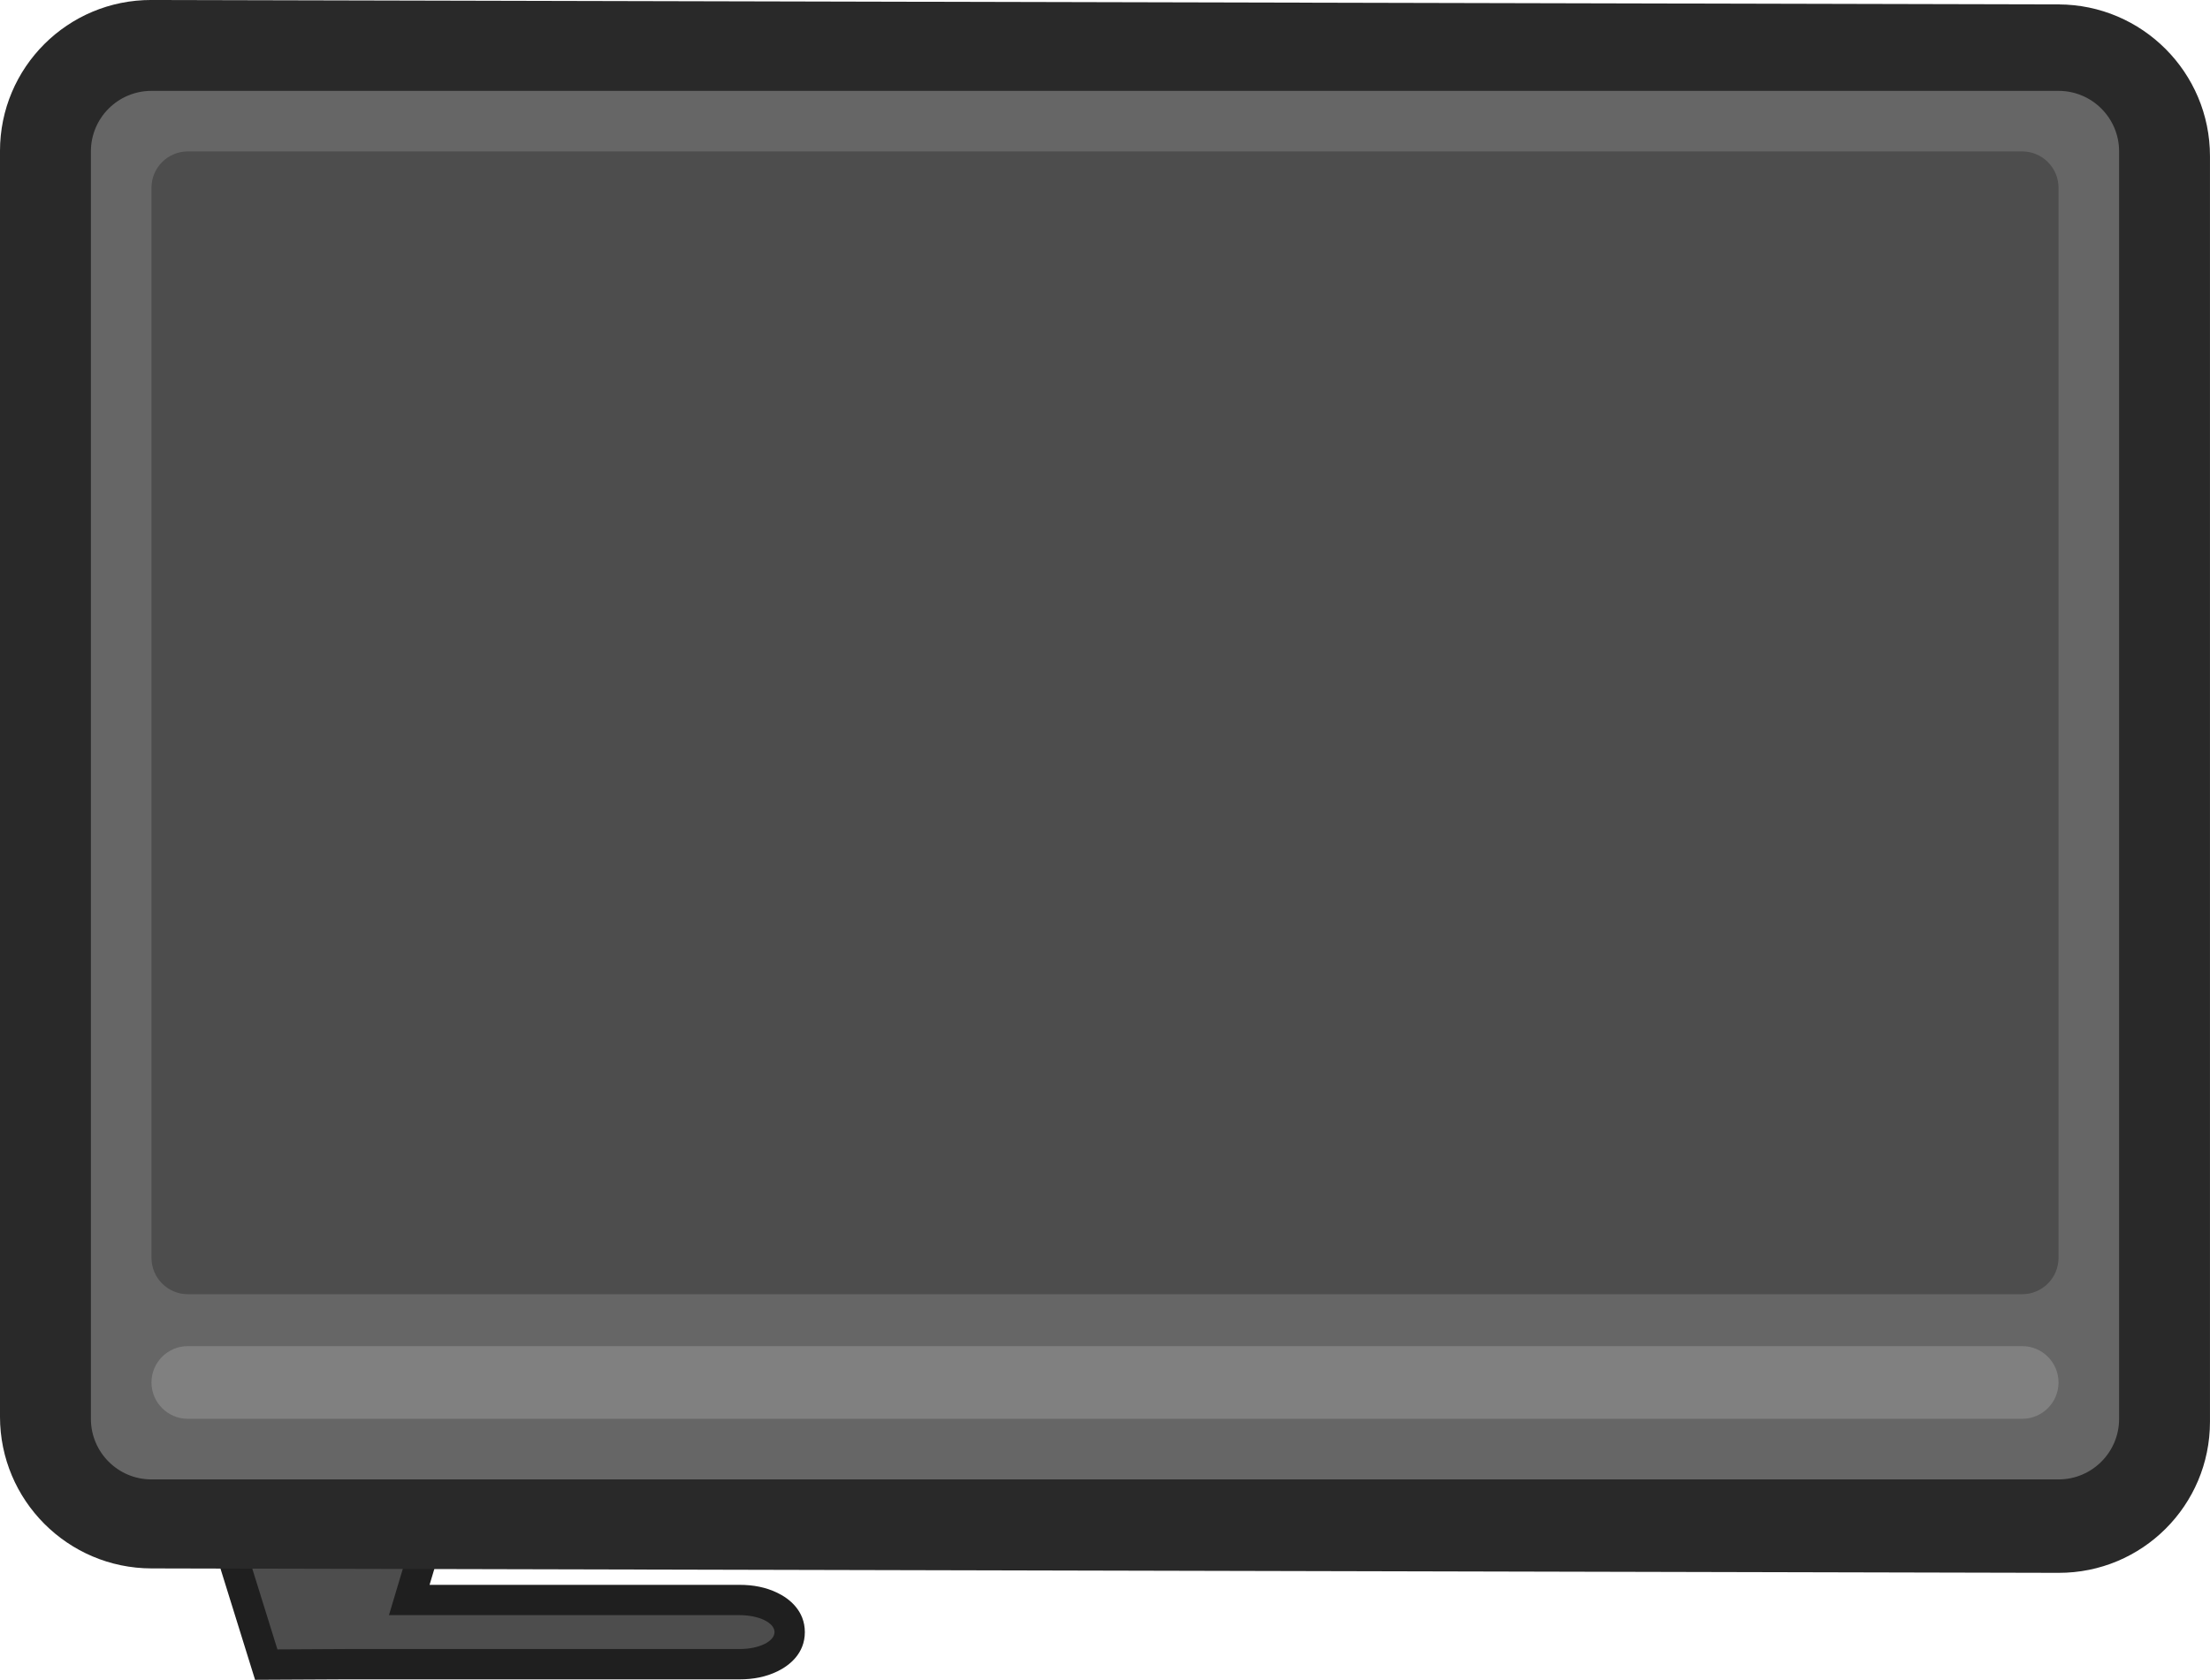
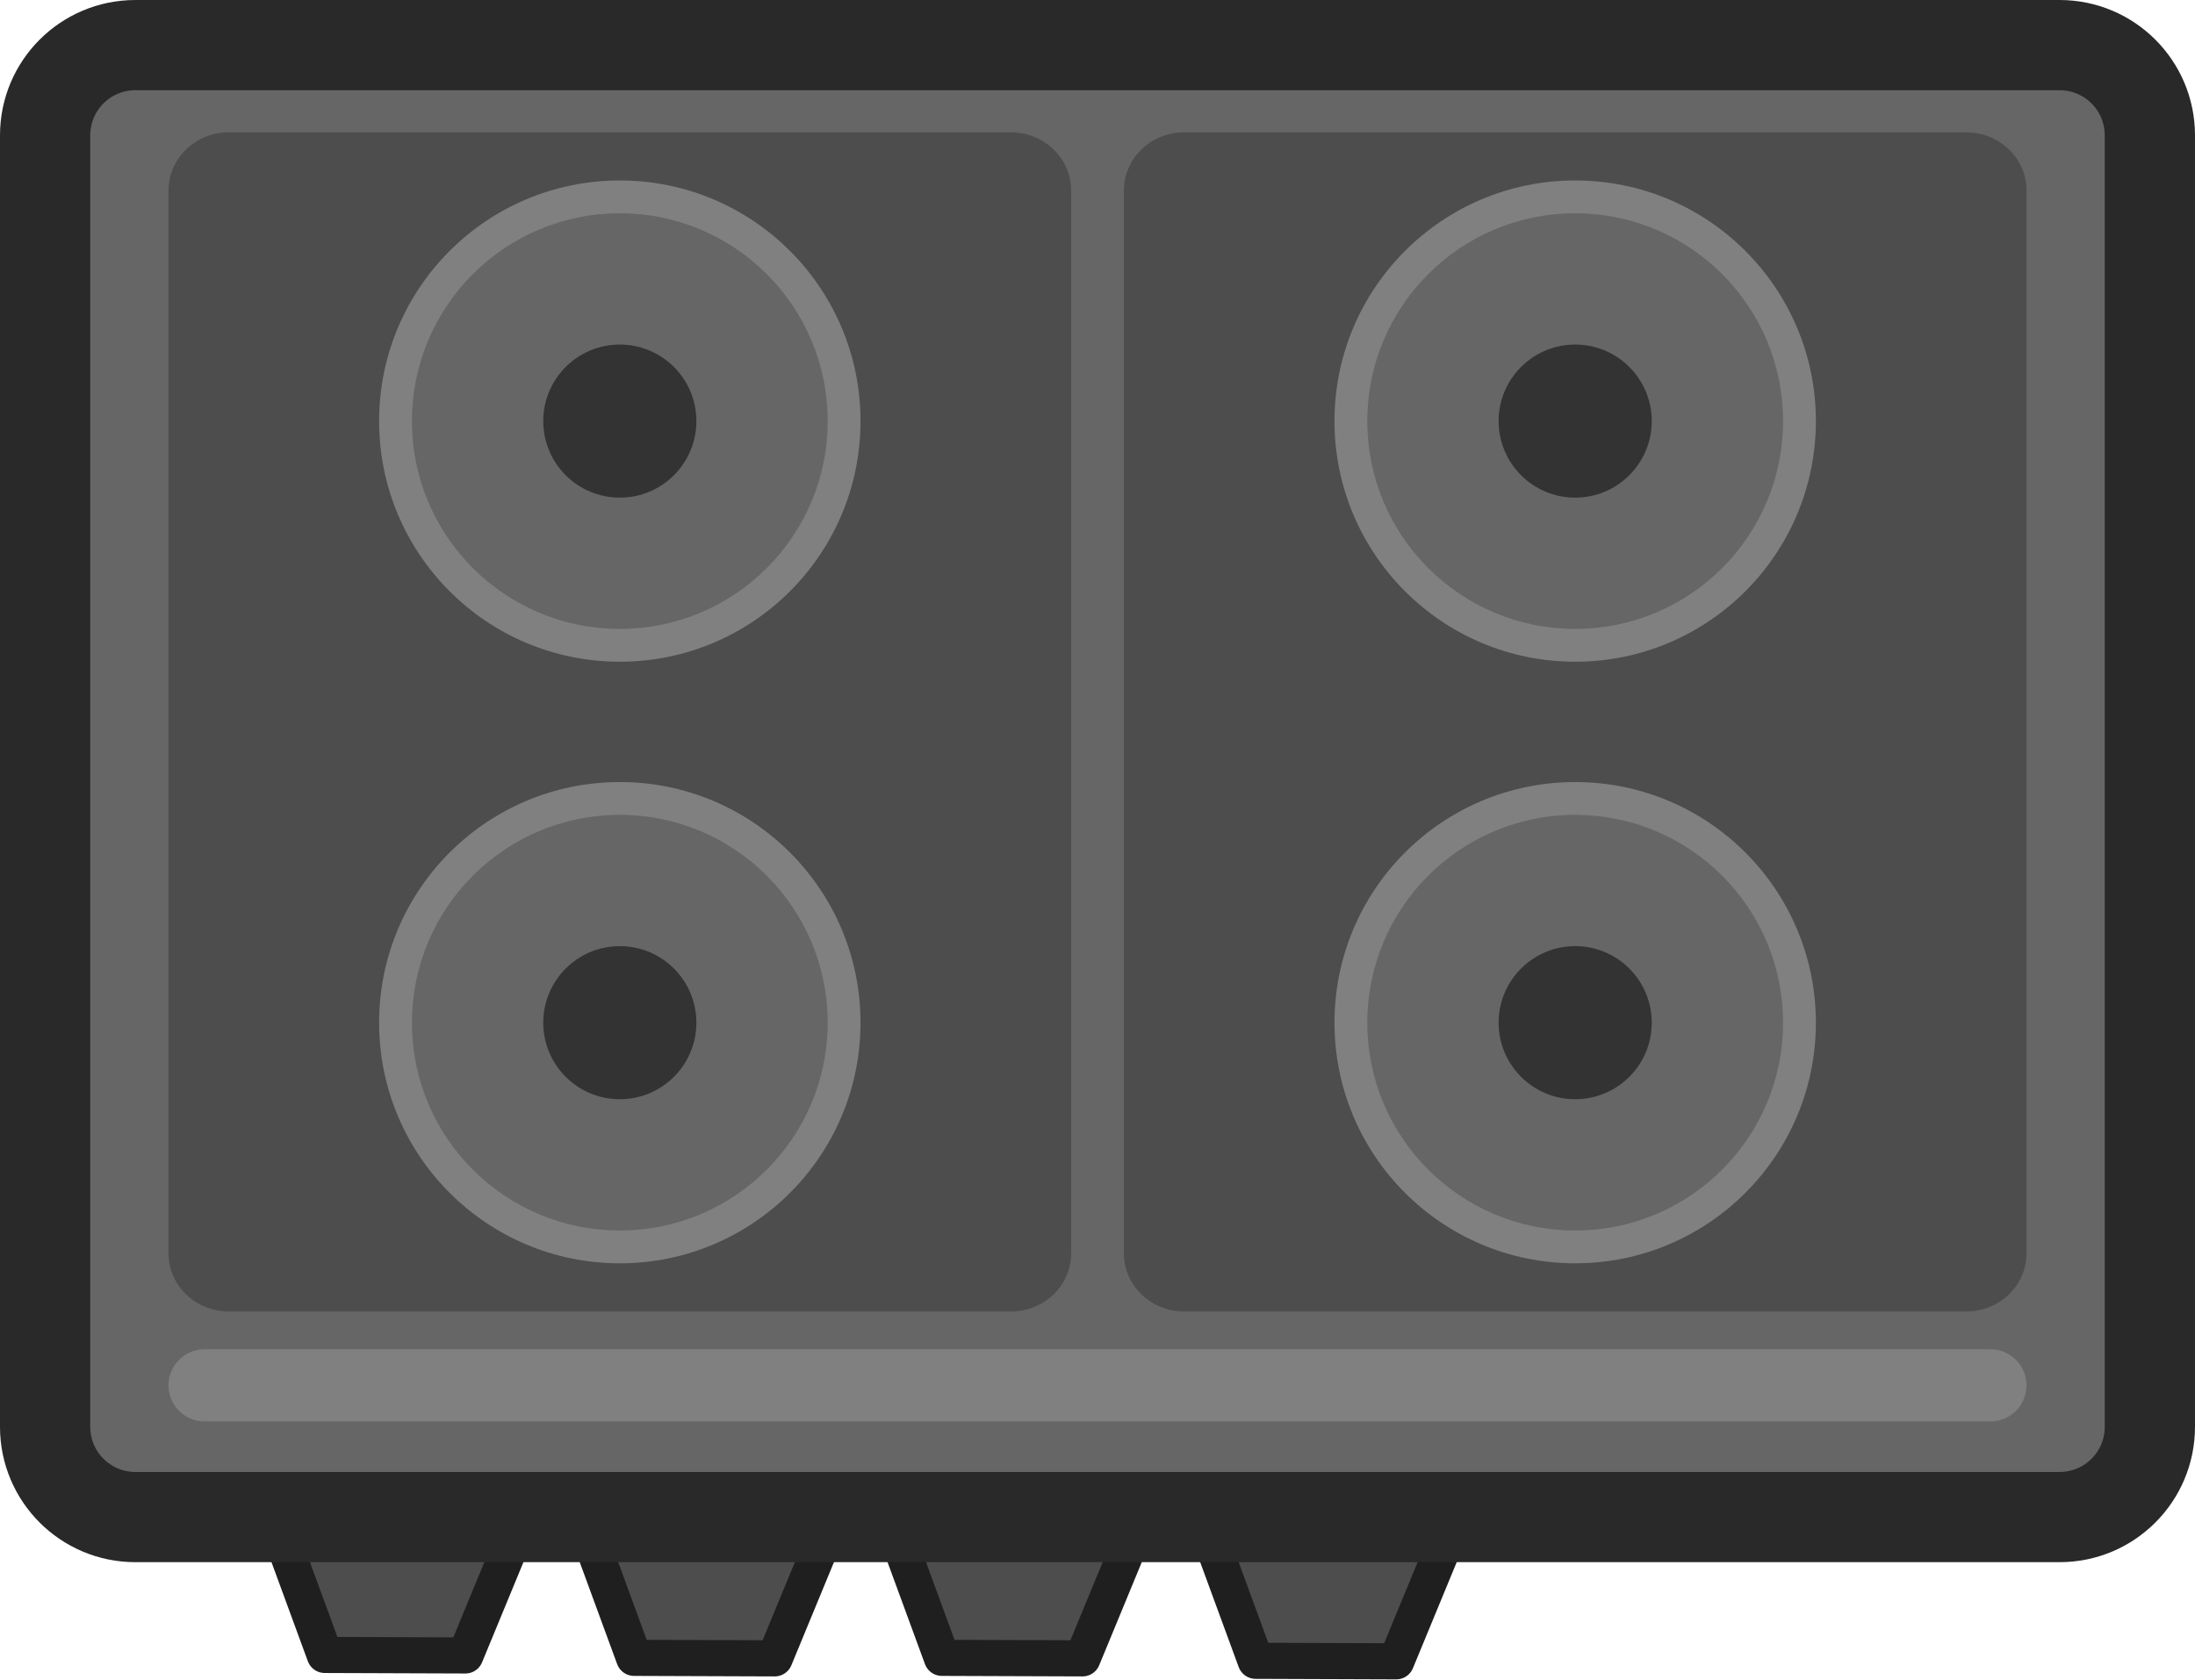
- <svg xmlns="http://www.w3.org/2000/svg" width="182.381" height="138.666" viewBox="0 0 48.255 36.689" version="1.1" id="svg1">
+ <svg xmlns="http://www.w3.org/2000/svg" width="182.381" height="139.575" viewBox="0 0 48.255 36.929" version="1.1" id="svg1">
  <defs id="defs1" />
-   <g id="g958" transform="translate(48.59445,30.67308)">
-     <path style="color:#000000;fill:#1f1f1f;fill-opacity:1;-inkscape-stroke:none" d="m -41.453,0.883 -0.404,0.316 -2.145,1.676 0.977,3.141 1.965,-0.01 h 8.615 c 0.297,0 0.571,-0.051 0.828,-0.176 0.257,-0.125 0.596,-0.387 0.596,-0.855 0,-0.468 -0.339,-0.733 -0.596,-0.857 -0.257,-0.125 -0.531,-0.176 -0.828,-0.176 h -6.77 l 0.328,-1.096 z m 0.008,1.674 1.029,0.785 -0.4,1.34 h -0.248 l -0.988,0.006 -0.414,-1.332 z" id="path929" />
-     <path style="color:#000000;fill:#4d4d4d;stroke-width:1.323;-inkscape-stroke:none" d="m -41.449,1.72 -1.784,1.395 0.696,2.237 1.476,-0.008 h 8.616 c 0.422,0 0.762,-0.165 0.762,-0.37 0,-0.205 -0.34,-0.37 -0.762,-0.37 h -7.657 l 0.452,-1.509 z" id="path927" />
-     <g id="g838" transform="scale(0.9599,1.014375)">
-       <rect style="fill:#292929;fill-opacity:1;stroke-width:0.04" id="rect2753" width="50.271" height="33.771" x="-50.625" y="-30.135" rx="3.445" ry="3.26" transform="matrix(0.9999976,0.00219892,0,1,0,0)" />
-       <rect style="fill:#666666;fill-opacity:1;stroke-width:0.038;stroke-miterlimit:4;stroke-dasharray:none" id="rect804" width="46.136" height="29.898" x="-48.557" y="-28.282" rx="1.378" ry="1.304" />
-       <rect style="fill:#4d4d4d;fill-opacity:1;stroke-width:0.037" id="rect858" width="43.38" height="24.606" x="-47.179" y="-26.978" rx="0.827" ry="0.783" />
-       <rect style="fill:#808080;fill-opacity:1;stroke-width:0.039" id="rect860" width="43.38" height="1.565" x="-47.179" y="-1.254" rx="0.827" ry="0.783" />
+   <g id="g3013" transform="translate(0.05488269,0.0548831)">
+     <path id="rect40751-1" style="display:inline;fill:#4d4d4d;fill-opacity:1;stroke:#1f1f1f;stroke-width:0.794;stroke-linejoin:round;stroke-miterlimit:4;stroke-dasharray:none;stroke-opacity:1" d="m 5.835,32.931 h 5.752 l -1.411,3.418 -3.091,-0.011 z" />
+     <path id="rect40751-6-3" style="display:inline;fill:#4d4d4d;stroke:#1f1f1f;stroke-width:0.794;stroke-linejoin:round;stroke-miterlimit:4;stroke-dasharray:none;stroke-opacity:1" d="m 12.635,32.995 h 5.752 l -1.411,3.418 -3.091,-0.011 z" />
+     <path id="rect40751-6-6-4" style="display:inline;fill:#4d4d4d;stroke:#1f1f1f;stroke-width:0.794;stroke-linejoin:round;stroke-miterlimit:4;stroke-dasharray:none;stroke-opacity:1" d="m 19.402,32.995 h 5.752 l -1.411,3.418 -3.091,-0.011 z" />
+     <path id="rect40751-6-6-5-8" style="display:inline;fill:#4d4d4d;stroke:#1f1f1f;stroke-width:0.794;stroke-linejoin:round;stroke-miterlimit:4;stroke-dasharray:none;stroke-opacity:1" d="m 26.299,33.06 h 5.752 l -1.411,3.418 -3.091,-0.011 z" />
+     <rect style="fill:#666666;fill-opacity:1;stroke:#292929;stroke-width:1.984;stroke-linecap:square;stroke-linejoin:round;stroke-miterlimit:4;stroke-dasharray:none;stroke-opacity:1" id="rect1638" width="46.271" height="32.369" x="0.937" y="0.937" rx="1.984" ry="1.984" />
+     <g id="g2875" transform="translate(-0.2065887,-2.221252)">
+       <rect style="fill:#4d4d4d;fill-opacity:1;stroke:none;stroke-width:2.254;stroke-linecap:square;stroke-linejoin:round;stroke-miterlimit:4;stroke-dasharray:none;stroke-opacity:1" id="rect2251" width="19.844" height="25.929" x="24.859" y="5.077" rx="1.323" ry="1.279" />
+       <g id="g865-3" transform="matrix(0.9477787,0,0,0.9477774,1.602685,0.840724)">
+         <ellipse style="display:inline;fill:#808080;fill-opacity:1;stroke:none;stroke-width:0.504;stroke-linejoin:bevel;stroke-dasharray:none;stroke-opacity:1" id="path23650-2-0-4-6" cx="35.006" cy="25.127" rx="5.583" ry="5.583" />
+         <ellipse style="display:inline;fill:#666666;fill-opacity:1;stroke:none;stroke-width:0.435;stroke-linejoin:bevel;stroke-dasharray:none;stroke-opacity:1" id="path23650-3-7-6-7-7" cx="35.006" cy="25.127" rx="4.822" ry="4.822" />
+         <circle style="display:inline;fill:#333333;fill-opacity:1;stroke:none;stroke-width:1.663;stroke-linejoin:bevel;stroke-dasharray:none;stroke-opacity:1" id="path30483-5-3-3-5" cx="35.006" cy="25.127" r="1.776" />
+       </g>
+       <g id="g865-3-3" transform="matrix(0.9477787,0,0,0.9477774,1.602685,-12.38844)">
+         <ellipse style="display:inline;fill:#808080;fill-opacity:1;stroke:none;stroke-width:0.504;stroke-linejoin:bevel;stroke-dasharray:none;stroke-opacity:1" id="path23650-2-0-4-6-6" cx="35.006" cy="25.127" rx="5.583" ry="5.583" />
+         <ellipse style="display:inline;fill:#666666;fill-opacity:1;stroke:none;stroke-width:0.435;stroke-linejoin:bevel;stroke-dasharray:none;stroke-opacity:1" id="path23650-3-7-6-7-7-7" cx="35.006" cy="25.127" rx="4.822" ry="4.822" />
+         <circle style="display:inline;fill:#333333;fill-opacity:1;stroke:none;stroke-width:1.663;stroke-linejoin:bevel;stroke-dasharray:none;stroke-opacity:1" id="path30483-5-3-3-5-5" cx="35.006" cy="25.127" r="1.776" />
+       </g>
    </g>
+     <g id="g2875-3" transform="translate(-21.20948,-2.221252)">
+       <rect style="fill:#4d4d4d;fill-opacity:1;stroke:none;stroke-width:2.254;stroke-linecap:square;stroke-linejoin:round;stroke-miterlimit:4;stroke-dasharray:none;stroke-opacity:1" id="rect2251-5" width="19.844" height="25.929" x="24.859" y="5.077" rx="1.323" ry="1.279" />
+       <g id="g865-3-6" transform="matrix(0.9477787,0,0,0.9477774,1.602685,0.840724)">
+         <ellipse style="display:inline;fill:#808080;fill-opacity:1;stroke:none;stroke-width:0.504;stroke-linejoin:bevel;stroke-dasharray:none;stroke-opacity:1" id="path23650-2-0-4-6-2" cx="35.006" cy="25.127" rx="5.583" ry="5.583" />
+         <ellipse style="display:inline;fill:#666666;fill-opacity:1;stroke:none;stroke-width:0.435;stroke-linejoin:bevel;stroke-dasharray:none;stroke-opacity:1" id="path23650-3-7-6-7-7-9" cx="35.006" cy="25.127" rx="4.822" ry="4.822" />
+         <circle style="display:inline;fill:#333333;fill-opacity:1;stroke:none;stroke-width:1.663;stroke-linejoin:bevel;stroke-dasharray:none;stroke-opacity:1" id="path30483-5-3-3-5-1" cx="35.006" cy="25.127" r="1.776" />
+       </g>
+       <g id="g865-3-3-2" transform="matrix(0.9477787,0,0,0.9477774,1.602685,-12.38844)">
+         <ellipse style="display:inline;fill:#808080;fill-opacity:1;stroke:none;stroke-width:0.504;stroke-linejoin:bevel;stroke-dasharray:none;stroke-opacity:1" id="path23650-2-0-4-6-6-7" cx="35.006" cy="25.127" rx="5.583" ry="5.583" />
+         <ellipse style="display:inline;fill:#666666;fill-opacity:1;stroke:none;stroke-width:0.435;stroke-linejoin:bevel;stroke-dasharray:none;stroke-opacity:1" id="path23650-3-7-6-7-7-7-0" cx="35.006" cy="25.127" rx="4.822" ry="4.822" />
+         <circle style="display:inline;fill:#333333;fill-opacity:1;stroke:none;stroke-width:1.663;stroke-linejoin:bevel;stroke-dasharray:none;stroke-opacity:1" id="path30483-5-3-3-5-5-9" cx="35.006" cy="25.127" r="1.776" />
+       </g>
+     </g>
+     <rect style="fill:#808080;fill-opacity:1;stroke:none;stroke-width:2.426;stroke-linecap:square;stroke-linejoin:round;stroke-miterlimit:4;stroke-dasharray:none;stroke-opacity:1" id="rect3424" width="40.847" height="1.587" x="3.649" y="29.616" rx="0.794" ry="0.952" />
  </g>
</svg>
